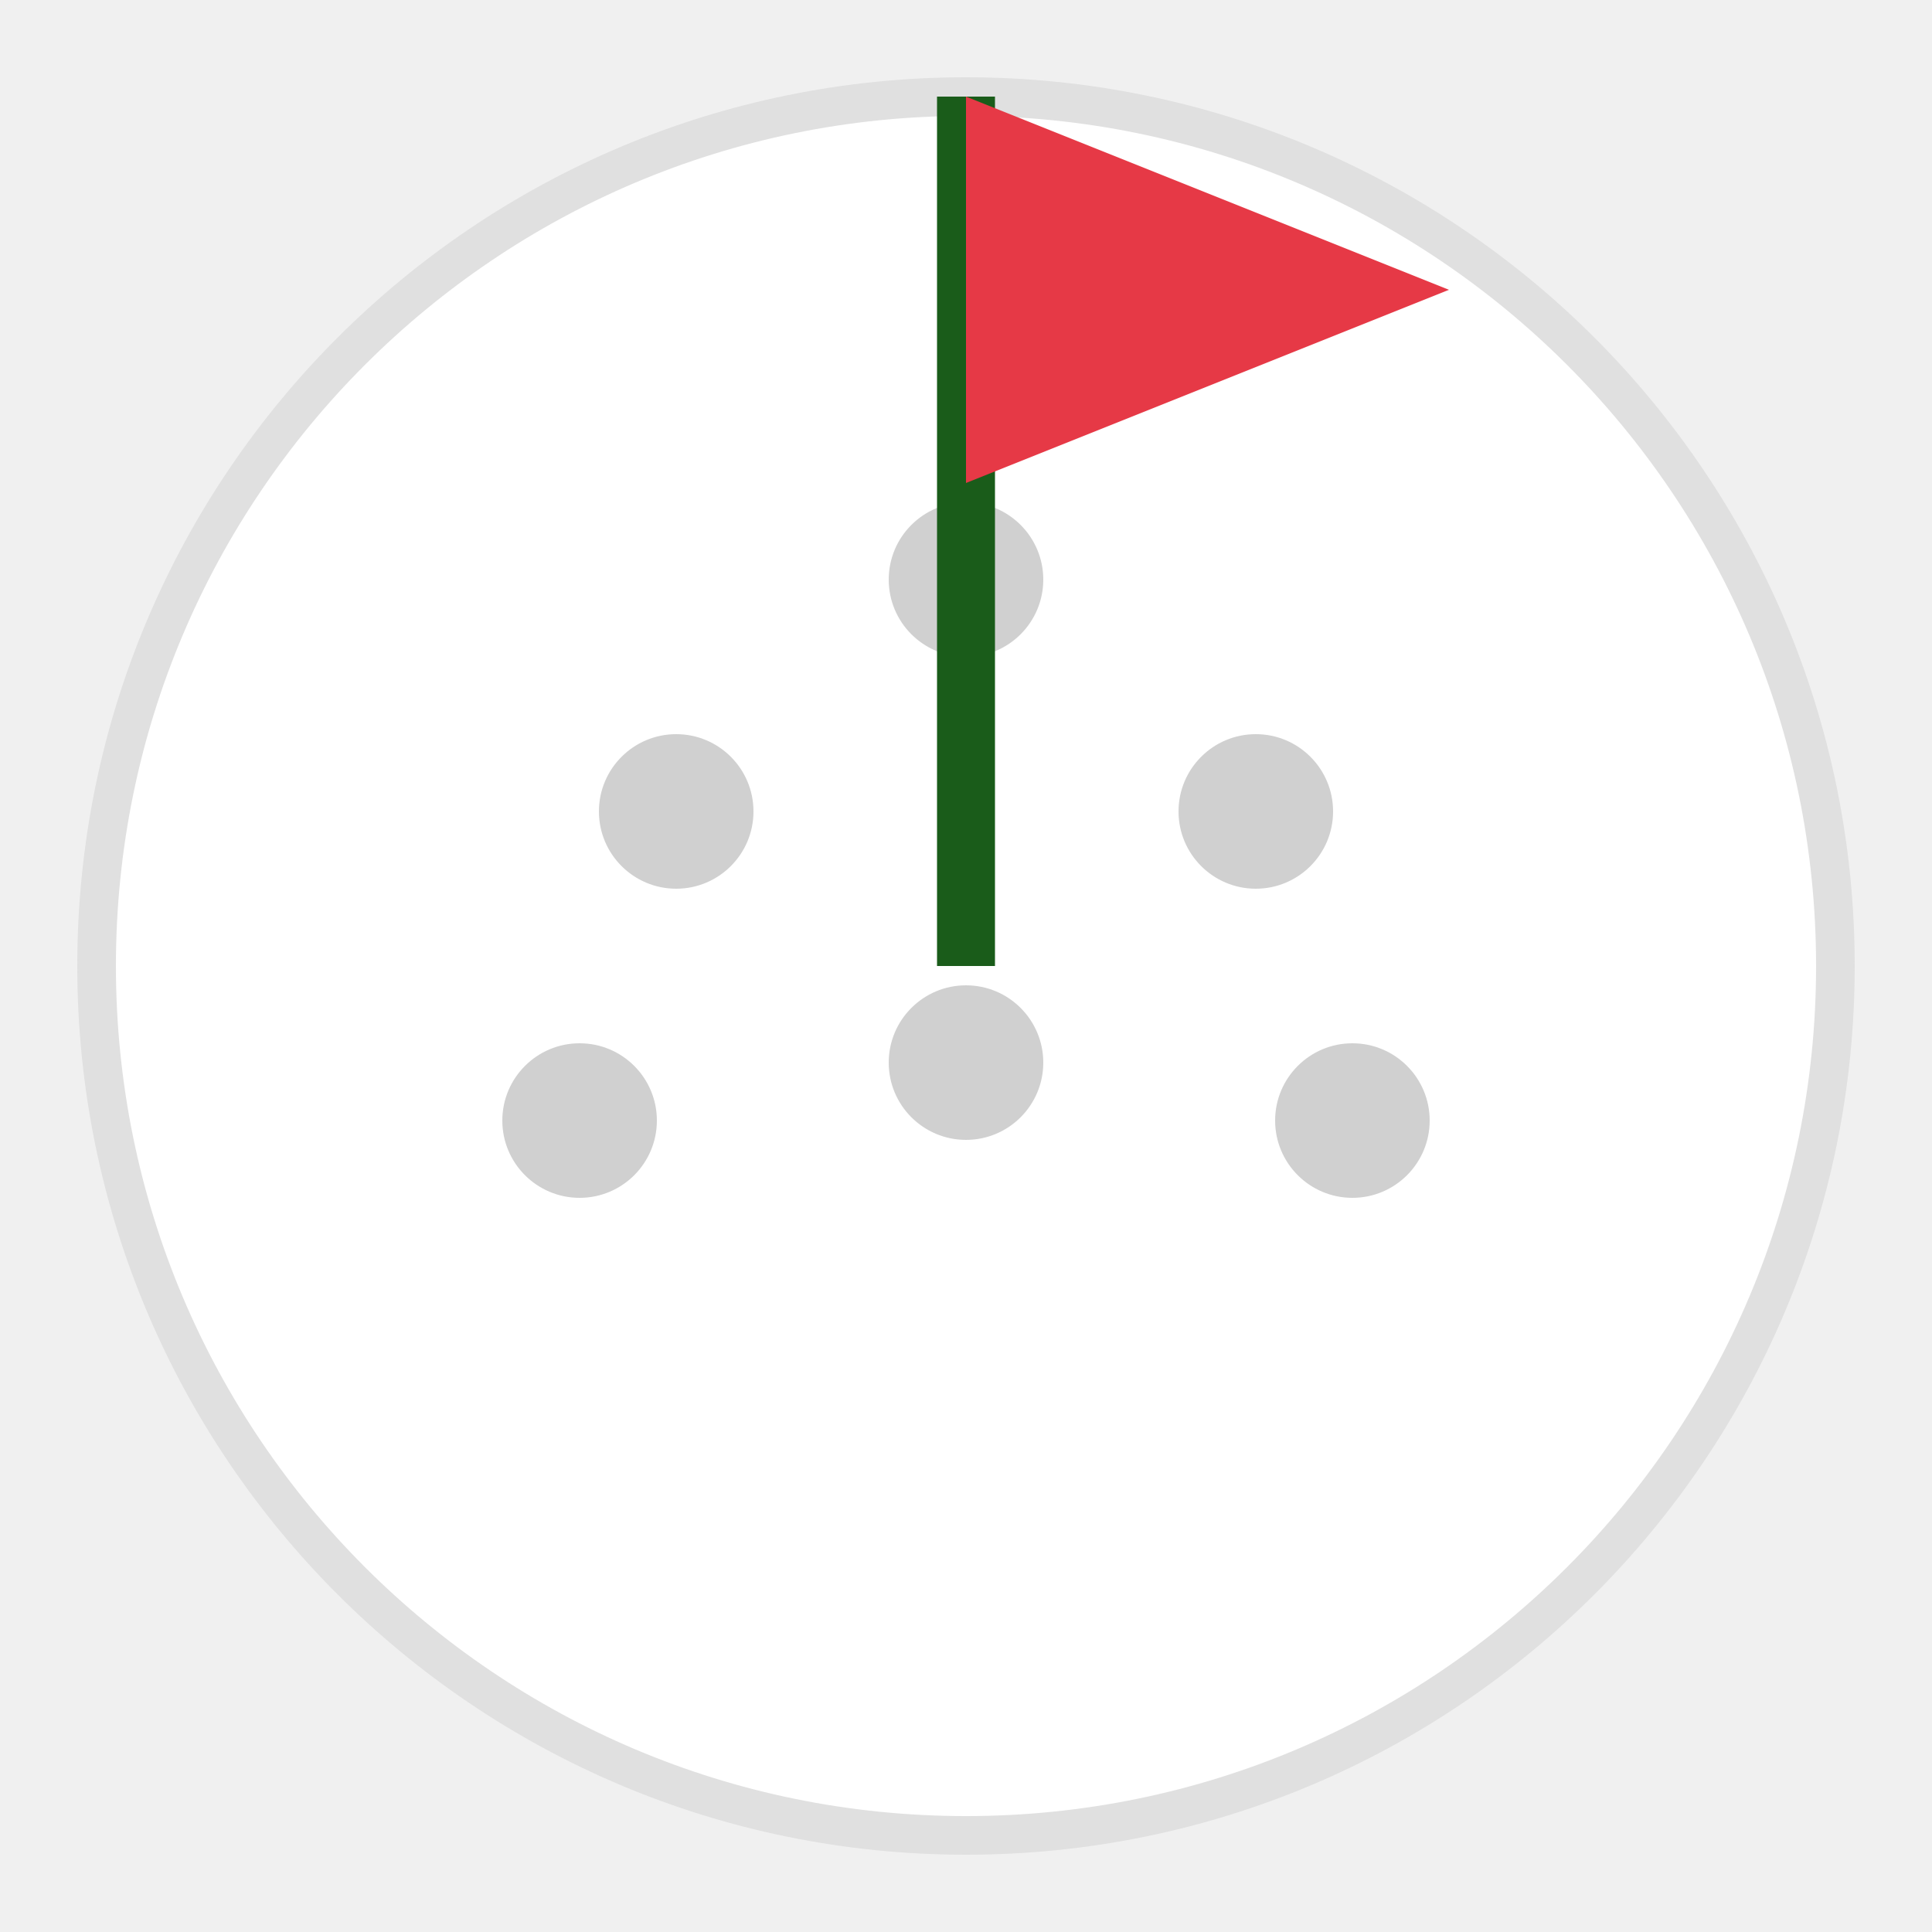
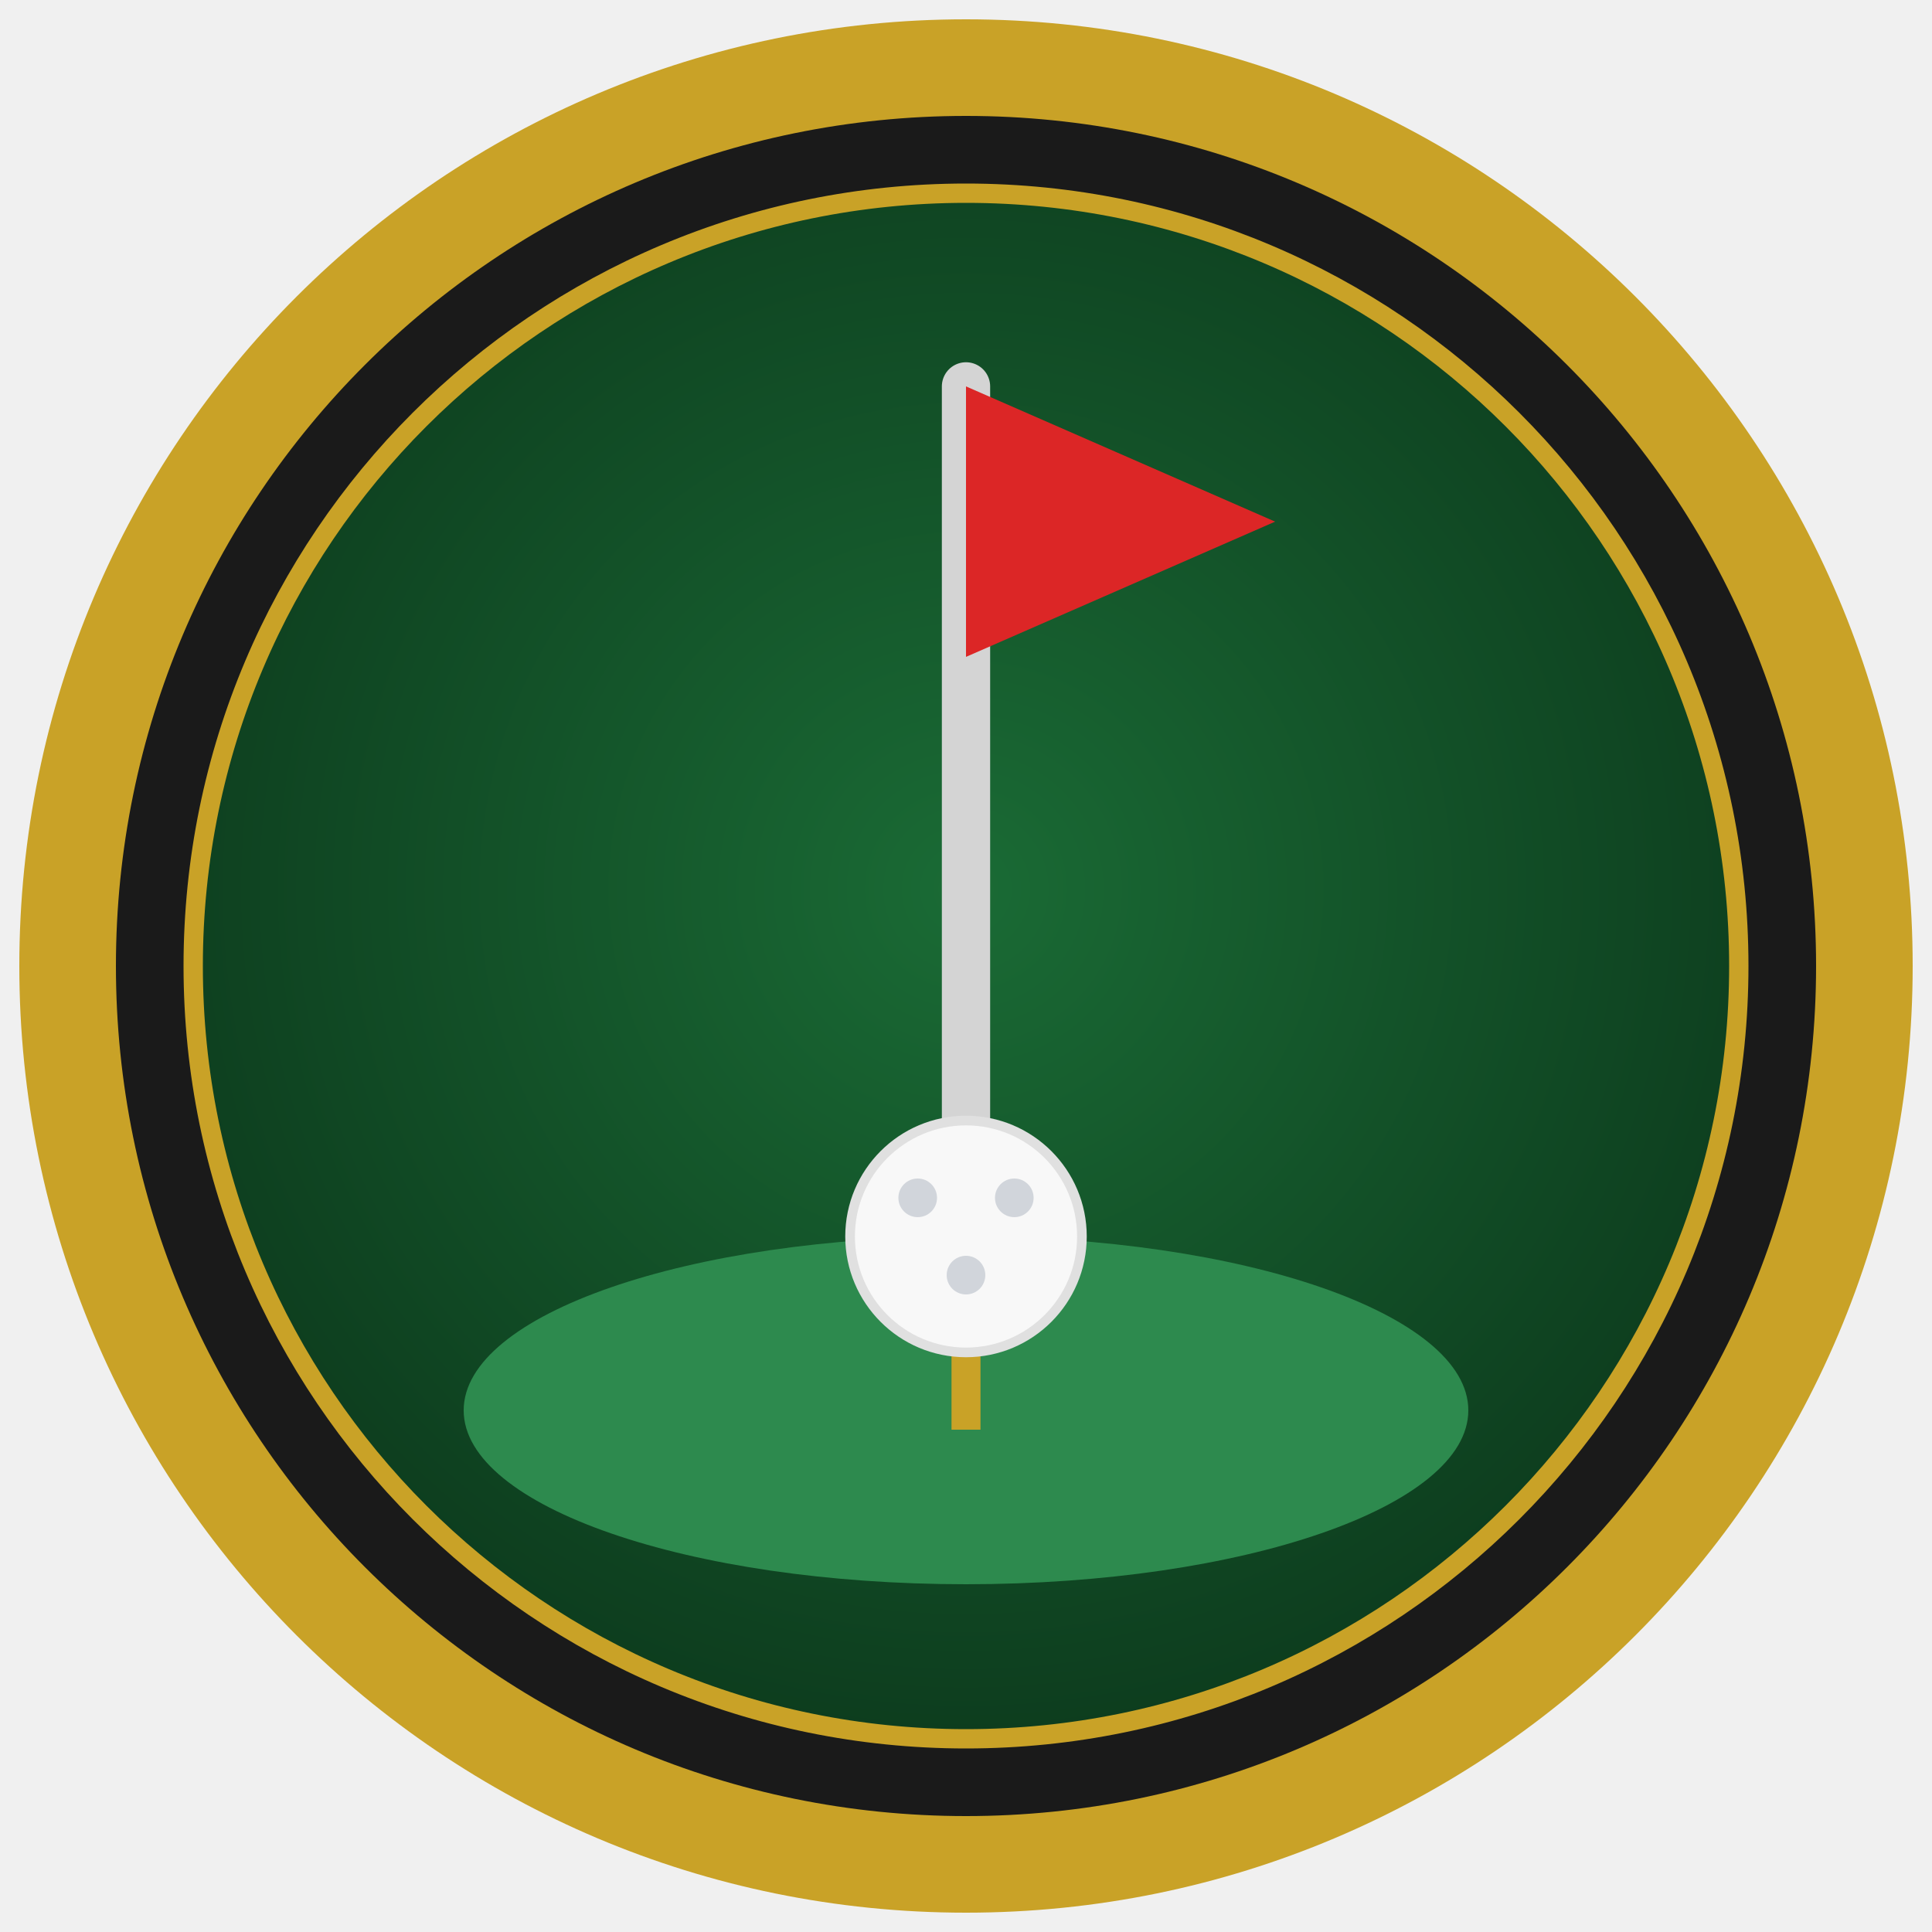
<svg xmlns="http://www.w3.org/2000/svg" viewBox="0 0 100 100" width="100" height="100">
-   <circle cx="50" cy="50" r="45" fill="#ffffff" stroke="#e0e0e0" stroke-width="2" />
-   <circle cx="50" cy="30" r="4" fill="#d0d0d0" />
-   <circle cx="35" cy="42" r="4" fill="#d0d0d0" />
-   <circle cx="65" cy="42" r="4" fill="#d0d0d0" />
-   <circle cx="50" cy="55" r="4" fill="#d0d0d0" />
-   <circle cx="30" cy="58" r="4" fill="#d0d0d0" />
-   <circle cx="70" cy="58" r="4" fill="#d0d0d0" />
-   <line x1="50" y1="5" x2="50" y2="50" stroke="#1a5c1a" stroke-width="3" />
-   <polygon points="50,5 75,15 50,25" fill="#e63946" />
+   <defs>
+     <radialGradient id="bgG" cx="50%" cy="45%" r="55%">
+       <stop offset="0%" stop-color="#1a6b35" />
+       <stop offset="100%" stop-color="#0d3d1e" />
+     </radialGradient>
+   </defs>
+   <circle cx="50" cy="50" r="49" fill="#c9a227" />
+   <circle cx="50" cy="50" r="44" fill="#1a1a1a" />
+   <circle cx="50" cy="50" r="40" fill="url(#bgG)" />
+   <line x1="50" y1="20" x2="50" y2="65" stroke="#d4d4d4" stroke-width="2.5" stroke-linecap="round" />
+   <polygon points="50,20 66,27 50,34" fill="#dc2626" />
+   <ellipse cx="50" cy="73" rx="26" ry="9" fill="#2d8a4e" />
+   <line x1="50" y1="68" x2="50" y2="74" stroke="#c9a227" stroke-width="1.5" />
+   <circle cx="50" cy="64" r="6" fill="#f8f8f8" stroke="#e0e0e0" stroke-width="0.5" />
+   <circle cx="47.5" cy="62" r="1" fill="#d1d5db" />
+   <circle cx="52.5" cy="62" r="1" fill="#d1d5db" />
+   <circle cx="50" cy="66" r="1" fill="#d1d5db" />
+   <circle cx="50" cy="50" r="40" fill="none" stroke="#c9a227" stroke-width="1" />
</svg>
